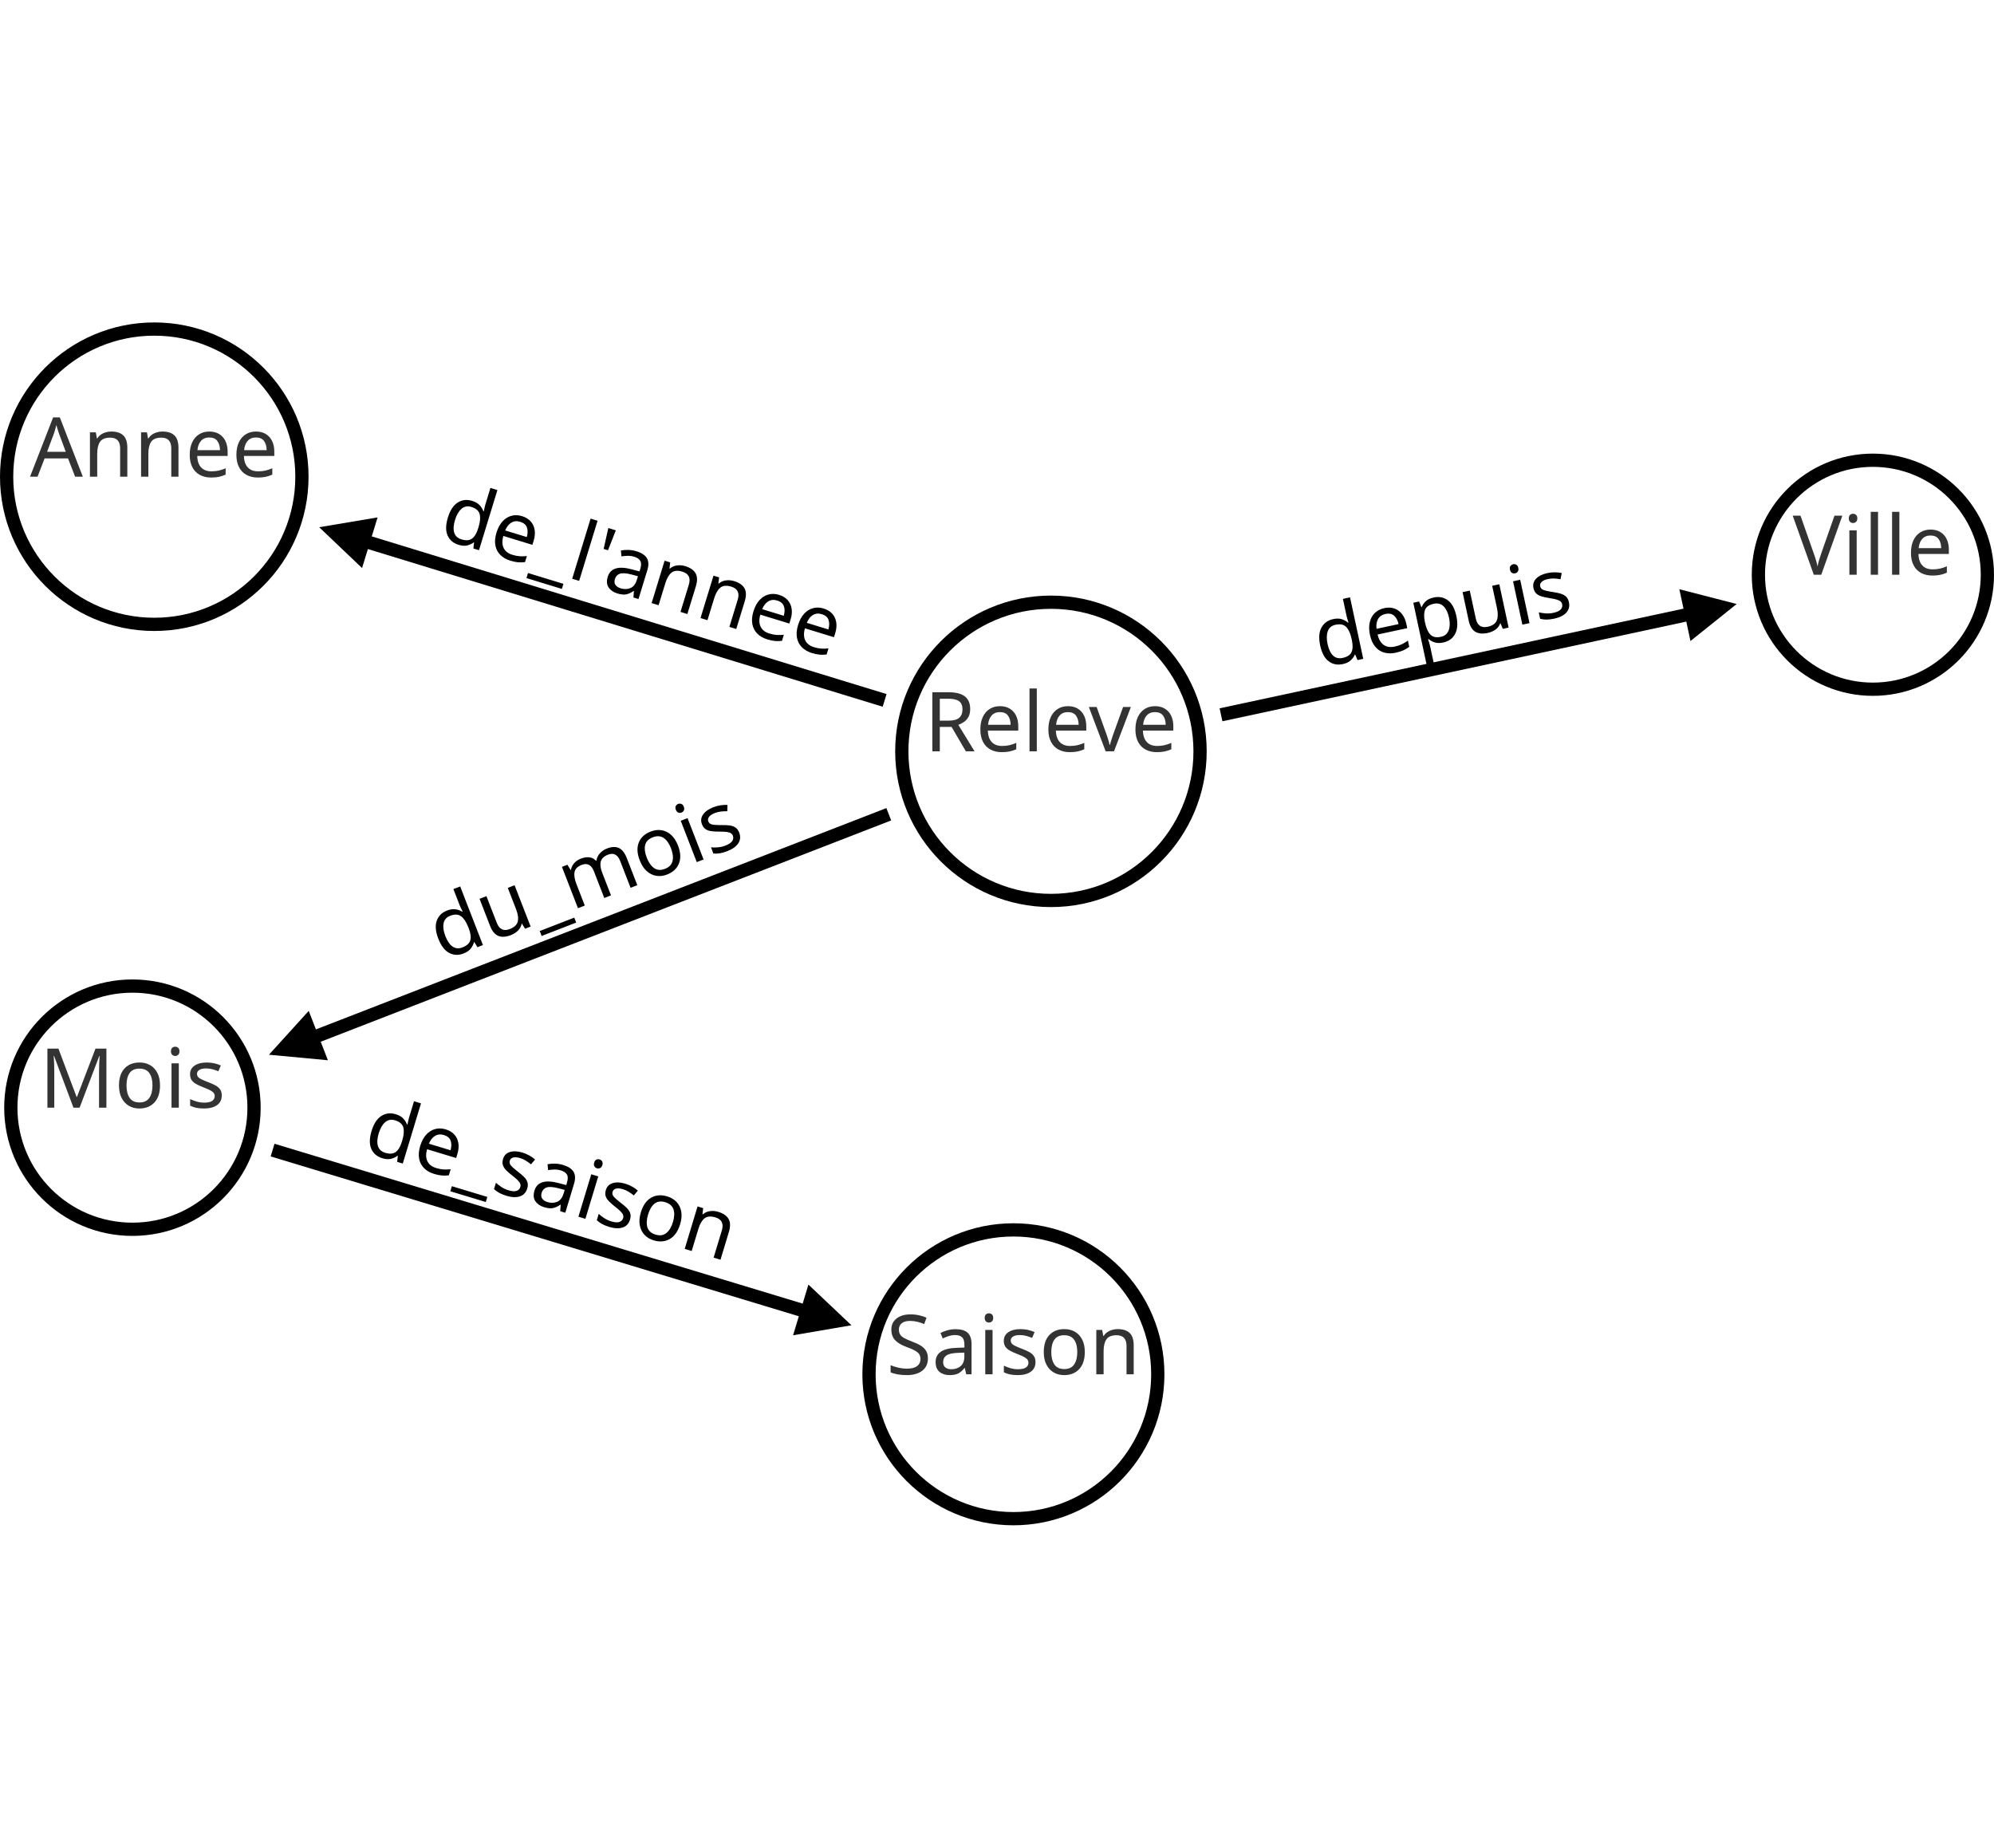
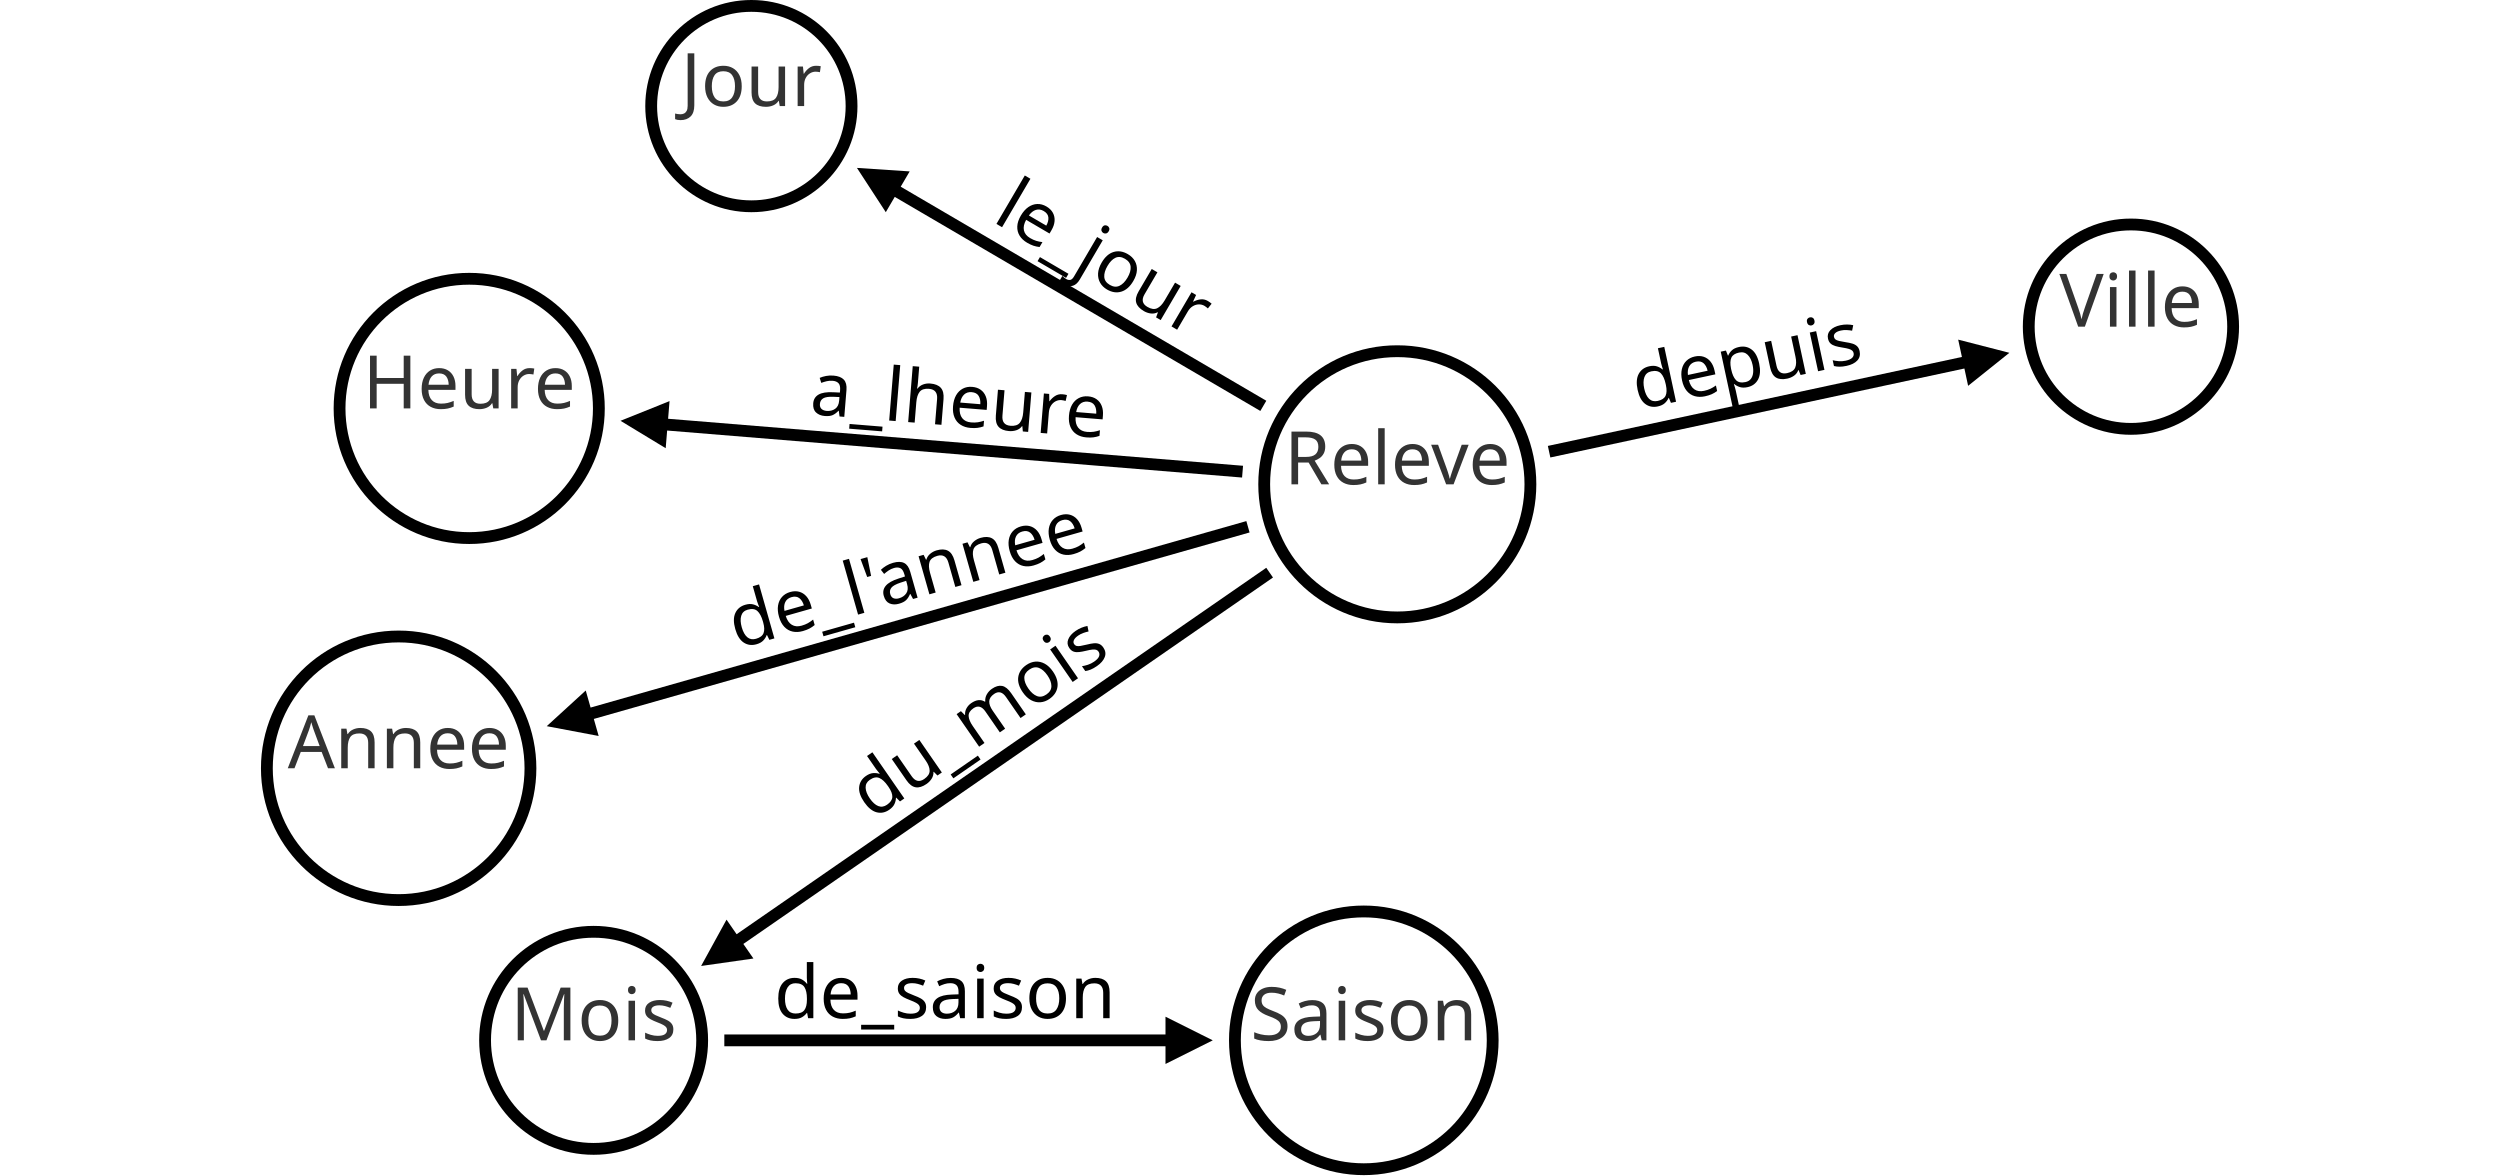
- <svg xmlns="http://www.w3.org/2000/svg" class="graphdiagram" viewBox="-1201.438 -375.415 1204.945 1116.582">
+ <svg xmlns="http://www.w3.org/2000/svg" class="graphdiagram" viewBox="-1512.384 -249.276 1692.568 795.595">
  <g class="layer relationships">
    <g class="related-pair">
      <g class="relationship" transform="translate(-566.3722,78.61646) rotate(-12.12662)">
        <path class="relationship" d="M 105.116 4 L 391.84 4 L 391.84 16 L 423.84 0 L 391.84 -16 L 391.84 -4 L 105.116 -4 Z" fill="rgb(0, 0, 0)" stroke="rgb(51, 51, 51)" stroke-width="0px" />
        <text class="type" text-anchor="middle" baseline-shift="30%" alignment-baseline="alphabetic" x="248.478" y="0" font-size="50px" font-family="&quot;Gill Sans&quot;, &quot;Gill Sans MT&quot;, Calibri, sans-serif">depuis</text>
      </g>
    </g>
    <g class="related-pair">
-       <g class="relationship" transform="translate(-566.3722,78.61646) rotate(-162.971)">
-         <path class="relationship" d="M 105.116 4 L 430.46 4 L 430.46 16 L 462.46 0 L 430.46 -16 L 430.46 -4 L 105.116 -4 Z" fill="rgb(0, 0, 0)" stroke="rgb(51, 51, 51)" stroke-width="0px" />
-         <text class="type" text-anchor="middle" baseline-shift="30%" alignment-baseline="alphabetic" transform="rotate(180)" x="-267.788" y="0" font-size="50px" font-family="&quot;Gill Sans&quot;, &quot;Gill Sans MT&quot;, Calibri, sans-serif">de_l'annee</text>
+       <g class="relationship" transform="translate(-566.3722,78.61646) rotate(164.1267)">
+         <path class="relationship" d="M 105.116 4 L 566.687 4 L 566.687 16 L 598.687 0 L 566.687 -16 L 566.687 -4 L 105.116 -4 Z" fill="rgb(0, 0, 0)" stroke="rgb(51, 51, 51)" stroke-width="0px" />
+         <text class="type" text-anchor="middle" baseline-shift="30%" alignment-baseline="alphabetic" transform="rotate(180)" x="-335.901" y="0" font-size="50px" font-family="&quot;Gill Sans&quot;, &quot;Gill Sans MT&quot;, Calibri, sans-serif">de_l'annee</text>
      </g>
    </g>
    <g class="related-pair">
-       <g class="relationship" transform="translate(-566.3722,78.61646) rotate(158.7956)">
-         <path class="relationship" d="M 105.116 4 L 474.861 4 L 474.861 16 L 506.861 0 L 474.861 -16 L 474.861 -4 L 105.116 -4 Z" fill="rgb(0, 0, 0)" stroke="rgb(51, 51, 51)" stroke-width="0px" />
-         <text class="type" text-anchor="middle" baseline-shift="30%" alignment-baseline="alphabetic" transform="rotate(180)" x="-289.988" y="0" font-size="50px" font-family="&quot;Gill Sans&quot;, &quot;Gill Sans MT&quot;, Calibri, sans-serif">du_mois</text>
+       <g class="relationship" transform="translate(-566.3722,78.61646) rotate(145.3224)">
+         <path class="relationship" d="M 105.116 4 L 541.155 4 L 541.155 16 L 573.155 0 L 541.155 -16 L 541.155 -4 L 105.116 -4 Z" fill="rgb(0, 0, 0)" stroke="rgb(51, 51, 51)" stroke-width="0px" />
+         <text class="type" text-anchor="middle" baseline-shift="30%" alignment-baseline="alphabetic" transform="rotate(180)" x="-323.136" y="0" font-size="50px" font-family="&quot;Gill Sans&quot;, &quot;Gill Sans MT&quot;, Calibri, sans-serif">du_mois</text>
      </g>
    </g>
    <g class="related-pair">
-       <g class="relationship" transform="translate(-1121.412,293.9516) rotate(16.83783)">
-         <path class="relationship" d="M 88.487 4 L 421.945 4 L 421.945 16 L 453.945 0 L 421.945 -16 L 421.945 -4 L 88.487 -4 Z" fill="rgb(0, 0, 0)" stroke="rgb(51, 51, 51)" stroke-width="0px" />
-         <text class="type" text-anchor="middle" baseline-shift="30%" alignment-baseline="alphabetic" x="255.216" y="0" font-size="50px" font-family="&quot;Gill Sans&quot;, &quot;Gill Sans MT&quot;, Calibri, sans-serif">de_saison</text>
+       <g class="relationship" transform="translate(-1110.485,455.063) rotate(0)">
+         <path class="relationship" d="M 88.487 4 L 387.172 4 L 387.172 16 L 419.172 0 L 387.172 -16 L 387.172 -4 L 88.487 -4 Z" fill="rgb(0, 0, 0)" stroke="rgb(51, 51, 51)" stroke-width="0px" />
+         <text class="type" text-anchor="middle" baseline-shift="30%" alignment-baseline="alphabetic" x="237.83" y="0" font-size="50px" font-family="&quot;Gill Sans&quot;, &quot;Gill Sans MT&quot;, Calibri, sans-serif">de_saison</text>
+       </g>
+     </g>
+     <g class="related-pair">
+       <g class="relationship" transform="translate(-566.3722,78.61646) rotate(-175.3256)">
+         <path class="relationship" d="M 105.116 4 L 495.663 4 L 495.663 16 L 527.663 0 L 495.663 -16 L 495.663 -4 L 105.116 -4 Z" fill="rgb(0, 0, 0)" stroke="rgb(51, 51, 51)" stroke-width="0px" />
+         <text class="type" text-anchor="middle" baseline-shift="30%" alignment-baseline="alphabetic" transform="rotate(180)" x="-300.389" y="0" font-size="50px" font-family="&quot;Gill Sans&quot;, &quot;Gill Sans MT&quot;, Calibri, sans-serif">a_lheure</text>
+       </g>
+     </g>
+     <g class="related-pair">
+       <g class="relationship" transform="translate(-566.3722,78.61646) rotate(-149.6495)">
+         <path class="relationship" d="M 105.116 4 L 391.939 4 L 391.939 16 L 423.939 0 L 391.939 -16 L 391.939 -4 L 105.116 -4 Z" fill="rgb(0, 0, 0)" stroke="rgb(51, 51, 51)" stroke-width="0px" />
+         <text class="type" text-anchor="middle" baseline-shift="30%" alignment-baseline="alphabetic" transform="rotate(180)" x="-248.527" y="0" font-size="50px" font-family="&quot;Gill Sans&quot;, &quot;Gill Sans MT&quot;, Calibri, sans-serif">le_jour</text>
      </g>
    </g>
  </g>
  <g class="layer nodes">
-     <circle class="node node-id-0" r="89.226" fill="rgb(255, 255, 255)" stroke="rgb(0, 0, 0)" stroke-width="8px" cx="-1108.212" cy="-87.341" />
-     <circle class="node node-id-1" r="69.188" fill="rgb(255, 255, 255)" stroke="rgb(0, 0, 0)" stroke-width="8px" cx="-69.681" cy="-28.106" />
-     <circle class="node node-id-2" r="73.487" fill="rgb(255, 255, 255)" stroke="rgb(0, 0, 0)" stroke-width="8px" cx="-1121.412" cy="293.952" />
-     <circle class="node node-id-3" r="90.116" fill="rgb(255, 255, 255)" stroke="rgb(0, 0, 0)" stroke-width="8px" cx="-566.372" cy="78.616" />
+     <circle class="node node-id-5" r="87.779" fill="rgb(255, 255, 255)" stroke="rgb(0, 0, 0)" stroke-width="8px" cx="-1194.717" cy="27.239" />
+     <circle class="node node-id-7" r="67.829" fill="rgb(255, 255, 255)" stroke="rgb(0, 0, 0)" stroke-width="8px" cx="-1003.687" cy="-177.447" />
+     <circle class="node node-id-8" r="89.226" fill="rgb(255, 255, 255)" stroke="rgb(0, 0, 0)" stroke-width="8px" cx="-1242.482" cy="270.87" />
+     <circle class="node node-id-9" r="69.188" fill="rgb(255, 255, 255)" stroke="rgb(0, 0, 0)" stroke-width="8px" cx="-69.681" cy="-28.106" />
+     <circle class="node node-id-10" r="73.487" fill="rgb(255, 255, 255)" stroke="rgb(0, 0, 0)" stroke-width="8px" cx="-1110.485" cy="455.063" />
    <g class="caption">
-       <text class="caption node" text-anchor="middle" alignment-baseline="central" x="-1108.212" y="-87.341" fill="rgb(51, 51, 51)" font-size="50px" font-family="&quot;Gill Sans&quot;, &quot;Gill Sans MT&quot;, Calibri, sans-serif">Annee</text>
+       <text class="caption node" text-anchor="middle" alignment-baseline="central" x="-1194.717" y="27.239" fill="rgb(51, 51, 51)" font-size="50px" font-family="&quot;Gill Sans&quot;, &quot;Gill Sans MT&quot;, Calibri, sans-serif">Heure</text>
+     </g>
+     <g class="caption">
+       <text class="caption node" text-anchor="middle" alignment-baseline="central" x="-1003.687" y="-177.447" fill="rgb(51, 51, 51)" font-size="50px" font-family="&quot;Gill Sans&quot;, &quot;Gill Sans MT&quot;, Calibri, sans-serif">Jour</text>
+     </g>
+     <g class="caption">
+       <text class="caption node" text-anchor="middle" alignment-baseline="central" x="-1242.482" y="270.87" fill="rgb(51, 51, 51)" font-size="50px" font-family="&quot;Gill Sans&quot;, &quot;Gill Sans MT&quot;, Calibri, sans-serif">Annee</text>
    </g>
    <g class="caption">
      <text class="caption node" text-anchor="middle" alignment-baseline="central" x="-69.681" y="-28.106" fill="rgb(51, 51, 51)" font-size="50px" font-family="&quot;Gill Sans&quot;, &quot;Gill Sans MT&quot;, Calibri, sans-serif">Ville</text>
    </g>
    <g class="caption">
-       <text class="caption node" text-anchor="middle" alignment-baseline="central" x="-1121.412" y="293.952" fill="rgb(51, 51, 51)" font-size="50px" font-family="&quot;Gill Sans&quot;, &quot;Gill Sans MT&quot;, Calibri, sans-serif">Mois</text>
+       <text class="caption node" text-anchor="middle" alignment-baseline="central" x="-1110.485" y="455.063" fill="rgb(51, 51, 51)" font-size="50px" font-family="&quot;Gill Sans&quot;, &quot;Gill Sans MT&quot;, Calibri, sans-serif">Mois</text>
    </g>
+     <circle class="node node-id-10" r="90.116" fill="rgb(255, 255, 255)" stroke="rgb(0, 0, 0)" stroke-width="8px" cx="-566.372" cy="78.616" />
    <g class="caption">
      <text class="caption node" text-anchor="middle" alignment-baseline="central" x="-566.372" y="78.616" fill="rgb(51, 51, 51)" font-size="50px" font-family="&quot;Gill Sans&quot;, &quot;Gill Sans MT&quot;, Calibri, sans-serif">Releve</text>
    </g>
    <circle class="node node-id-10" r="87.256" fill="rgb(255, 255, 255)" stroke="rgb(0, 0, 0)" stroke-width="8px" cx="-589.056" cy="455.063" />
    <g class="caption">
      <text class="caption node" text-anchor="middle" alignment-baseline="central" x="-589.056" y="455.063" fill="rgb(51, 51, 51)" font-size="50px" font-family="&quot;Gill Sans&quot;, &quot;Gill Sans MT&quot;, Calibri, sans-serif">Saison</text>
    </g>
  </g>
  <g class="layer properties" />
  <g class="layer overlay">
-     <circle class="node overlay" r="93.226" stroke="none" fill="rgba(255, 255, 255, 0)" cx="-1108.212" cy="-87.341" />
+     <circle class="node overlay" r="91.779" stroke="none" fill="rgba(255, 255, 255, 0)" cx="-1194.717" cy="27.239" />
+     <circle class="node overlay" r="71.829" stroke="none" fill="rgba(255, 255, 255, 0)" cx="-1003.687" cy="-177.447" />
+     <circle class="node overlay" r="93.226" stroke="none" fill="rgba(255, 255, 255, 0)" cx="-1242.482" cy="270.87" />
    <circle class="node overlay" r="73.188" stroke="none" fill="rgba(255, 255, 255, 0)" cx="-69.681" cy="-28.106" />
-     <circle class="node overlay" r="77.487" stroke="none" fill="rgba(255, 255, 255, 0)" cx="-1121.412" cy="293.952" />
+     <circle class="node overlay" r="77.487" stroke="none" fill="rgba(255, 255, 255, 0)" cx="-1110.485" cy="455.063" />
+     <circle class="node ring" r="96.779" fill="none" stroke="rgba(255, 255, 255, 0)" stroke-width="10px" cx="-1194.717" cy="27.239" />
+     <circle class="node ring" r="76.829" fill="none" stroke="rgba(255, 255, 255, 0)" stroke-width="10px" cx="-1003.687" cy="-177.447" />
+     <circle class="node ring" r="98.226" fill="none" stroke="rgba(255, 255, 255, 0)" stroke-width="10px" cx="-1242.482" cy="270.87" />
+     <circle class="node ring" r="78.188" fill="none" stroke="rgba(255, 255, 255, 0)" stroke-width="10px" cx="-69.681" cy="-28.106" />
+     <circle class="node ring" r="82.487" fill="none" stroke="rgba(255, 255, 255, 0)" stroke-width="10px" cx="-1110.485" cy="455.063" />
+     <path class="relationship overlay" fill="rgba(255, 255, 255, 0)" stroke="rgba(255, 255, 255, 0)" stroke-width="10px" transform="translate(-566.3722,78.61646) rotate(-12.12662)" d="M 105.116 4 L 391.84 4 L 391.84 16 L 423.84 0 L 391.84 -16 L 391.84 -4 L 105.116 -4 Z" />
+     <path class="relationship overlay" fill="rgba(255, 255, 255, 0)" stroke="rgba(255, 255, 255, 0)" stroke-width="10px" transform="translate(-566.3722,78.61646) rotate(164.1267)" d="M 105.116 4 L 566.687 4 L 566.687 16 L 598.687 0 L 566.687 -16 L 566.687 -4 L 105.116 -4 Z" />
+     <path class="relationship overlay" fill="rgba(255, 255, 255, 0)" stroke="rgba(255, 255, 255, 0)" stroke-width="10px" transform="translate(-566.3722,78.61646) rotate(145.3224)" d="M 105.116 4 L 541.155 4 L 541.155 16 L 573.155 0 L 541.155 -16 L 541.155 -4 L 105.116 -4 Z" />
+     <path class="relationship overlay" fill="rgba(255, 255, 255, 0)" stroke="rgba(255, 255, 255, 0)" stroke-width="10px" transform="translate(-1110.485,455.063) rotate(0)" d="M 88.487 4 L 387.172 4 L 387.172 16 L 419.172 0 L 387.172 -16 L 387.172 -4 L 88.487 -4 Z" />
    <circle class="node overlay" r="94.116" stroke="none" fill="rgba(255, 255, 255, 0)" cx="-566.372" cy="78.616" />
-     <circle class="node ring" r="98.226" fill="none" stroke="rgba(255, 255, 255, 0)" stroke-width="10px" cx="-1108.212" cy="-87.341" />
-     <circle class="node ring" r="78.188" fill="none" stroke="rgba(255, 255, 255, 0)" stroke-width="10px" cx="-69.681" cy="-28.106" />
-     <circle class="node ring" r="82.487" fill="none" stroke="rgba(255, 255, 255, 0)" stroke-width="10px" cx="-1121.412" cy="293.952" />
    <circle class="node ring" r="99.116" fill="none" stroke="rgba(255, 255, 255, 0)" stroke-width="10px" cx="-566.372" cy="78.616" />
-     <path class="relationship overlay" fill="rgba(255, 255, 255, 0)" stroke="rgba(255, 255, 255, 0)" stroke-width="10px" transform="translate(-566.3722,78.61646) rotate(-12.12662)" d="M 105.116 4 L 391.84 4 L 391.84 16 L 423.84 0 L 391.84 -16 L 391.84 -4 L 105.116 -4 Z" />
-     <path class="relationship overlay" fill="rgba(255, 255, 255, 0)" stroke="rgba(255, 255, 255, 0)" stroke-width="10px" transform="translate(-566.3722,78.61646) rotate(-162.971)" d="M 105.116 4 L 430.46 4 L 430.46 16 L 462.46 0 L 430.46 -16 L 430.46 -4 L 105.116 -4 Z" />
-     <path class="relationship overlay" fill="rgba(255, 255, 255, 0)" stroke="rgba(255, 255, 255, 0)" stroke-width="10px" transform="translate(-566.3722,78.61646) rotate(158.7956)" d="M 105.116 4 L 474.861 4 L 474.861 16 L 506.861 0 L 474.861 -16 L 474.861 -4 L 105.116 -4 Z" />
+     <path class="relationship overlay" fill="rgba(255, 255, 255, 0)" stroke="rgba(255, 255, 255, 0)" stroke-width="10px" transform="translate(-566.3722,78.61646) rotate(-175.3256)" d="M 105.116 4 L 495.663 4 L 495.663 16 L 527.663 0 L 495.663 -16 L 495.663 -4 L 105.116 -4 Z" />
    <circle class="node overlay" r="91.256" stroke="none" fill="rgba(255, 255, 255, 0)" cx="-589.056" cy="455.063" />
    <circle class="node ring" r="96.256" fill="none" stroke="rgba(255, 255, 255, 0)" stroke-width="10px" cx="-589.056" cy="455.063" />
-     <path class="relationship overlay" fill="rgba(255, 255, 255, 0)" stroke="rgba(255, 255, 255, 0)" stroke-width="10px" transform="translate(-1121.412,293.9516) rotate(16.83783)" d="M 88.487 4 L 421.945 4 L 421.945 16 L 453.945 0 L 421.945 -16 L 421.945 -4 L 88.487 -4 Z" />
+     <path class="relationship overlay" fill="rgba(255, 255, 255, 0)" stroke="rgba(255, 255, 255, 0)" stroke-width="10px" transform="translate(-566.3722,78.61646) rotate(-149.6495)" d="M 105.116 4 L 391.939 4 L 391.939 16 L 423.939 0 L 391.939 -16 L 391.939 -4 L 105.116 -4 Z" />
  </g>
</svg>
